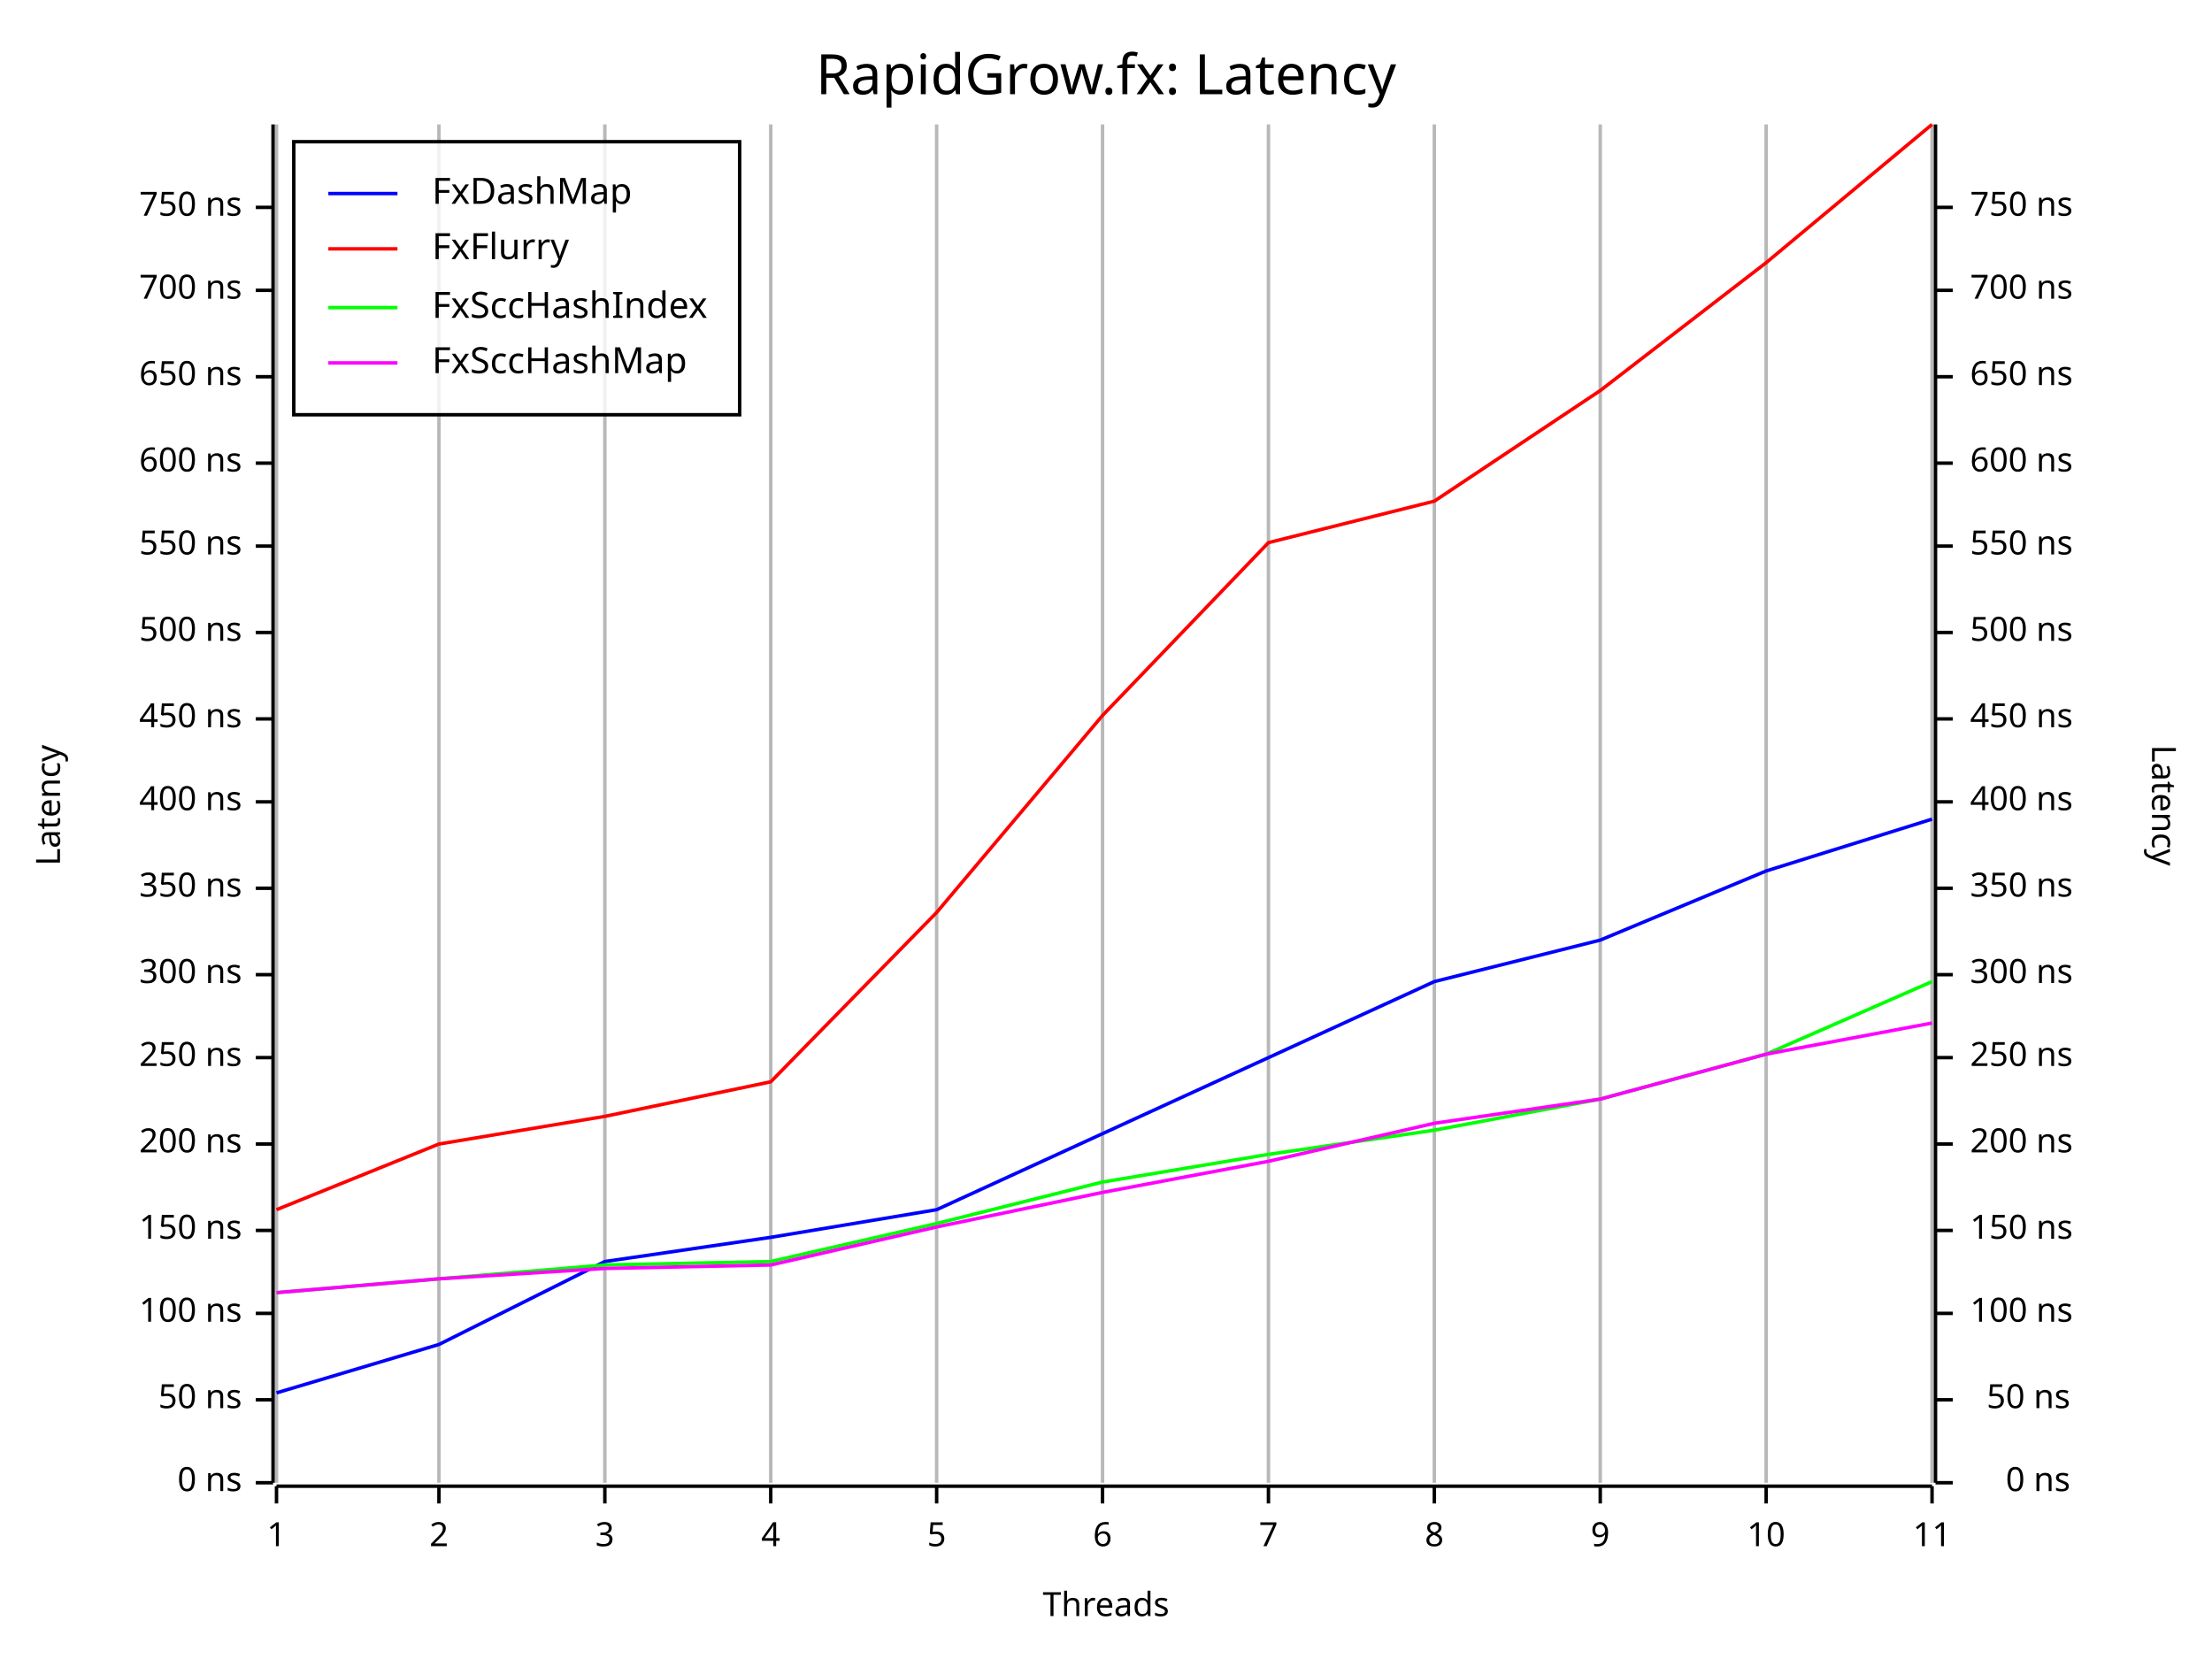
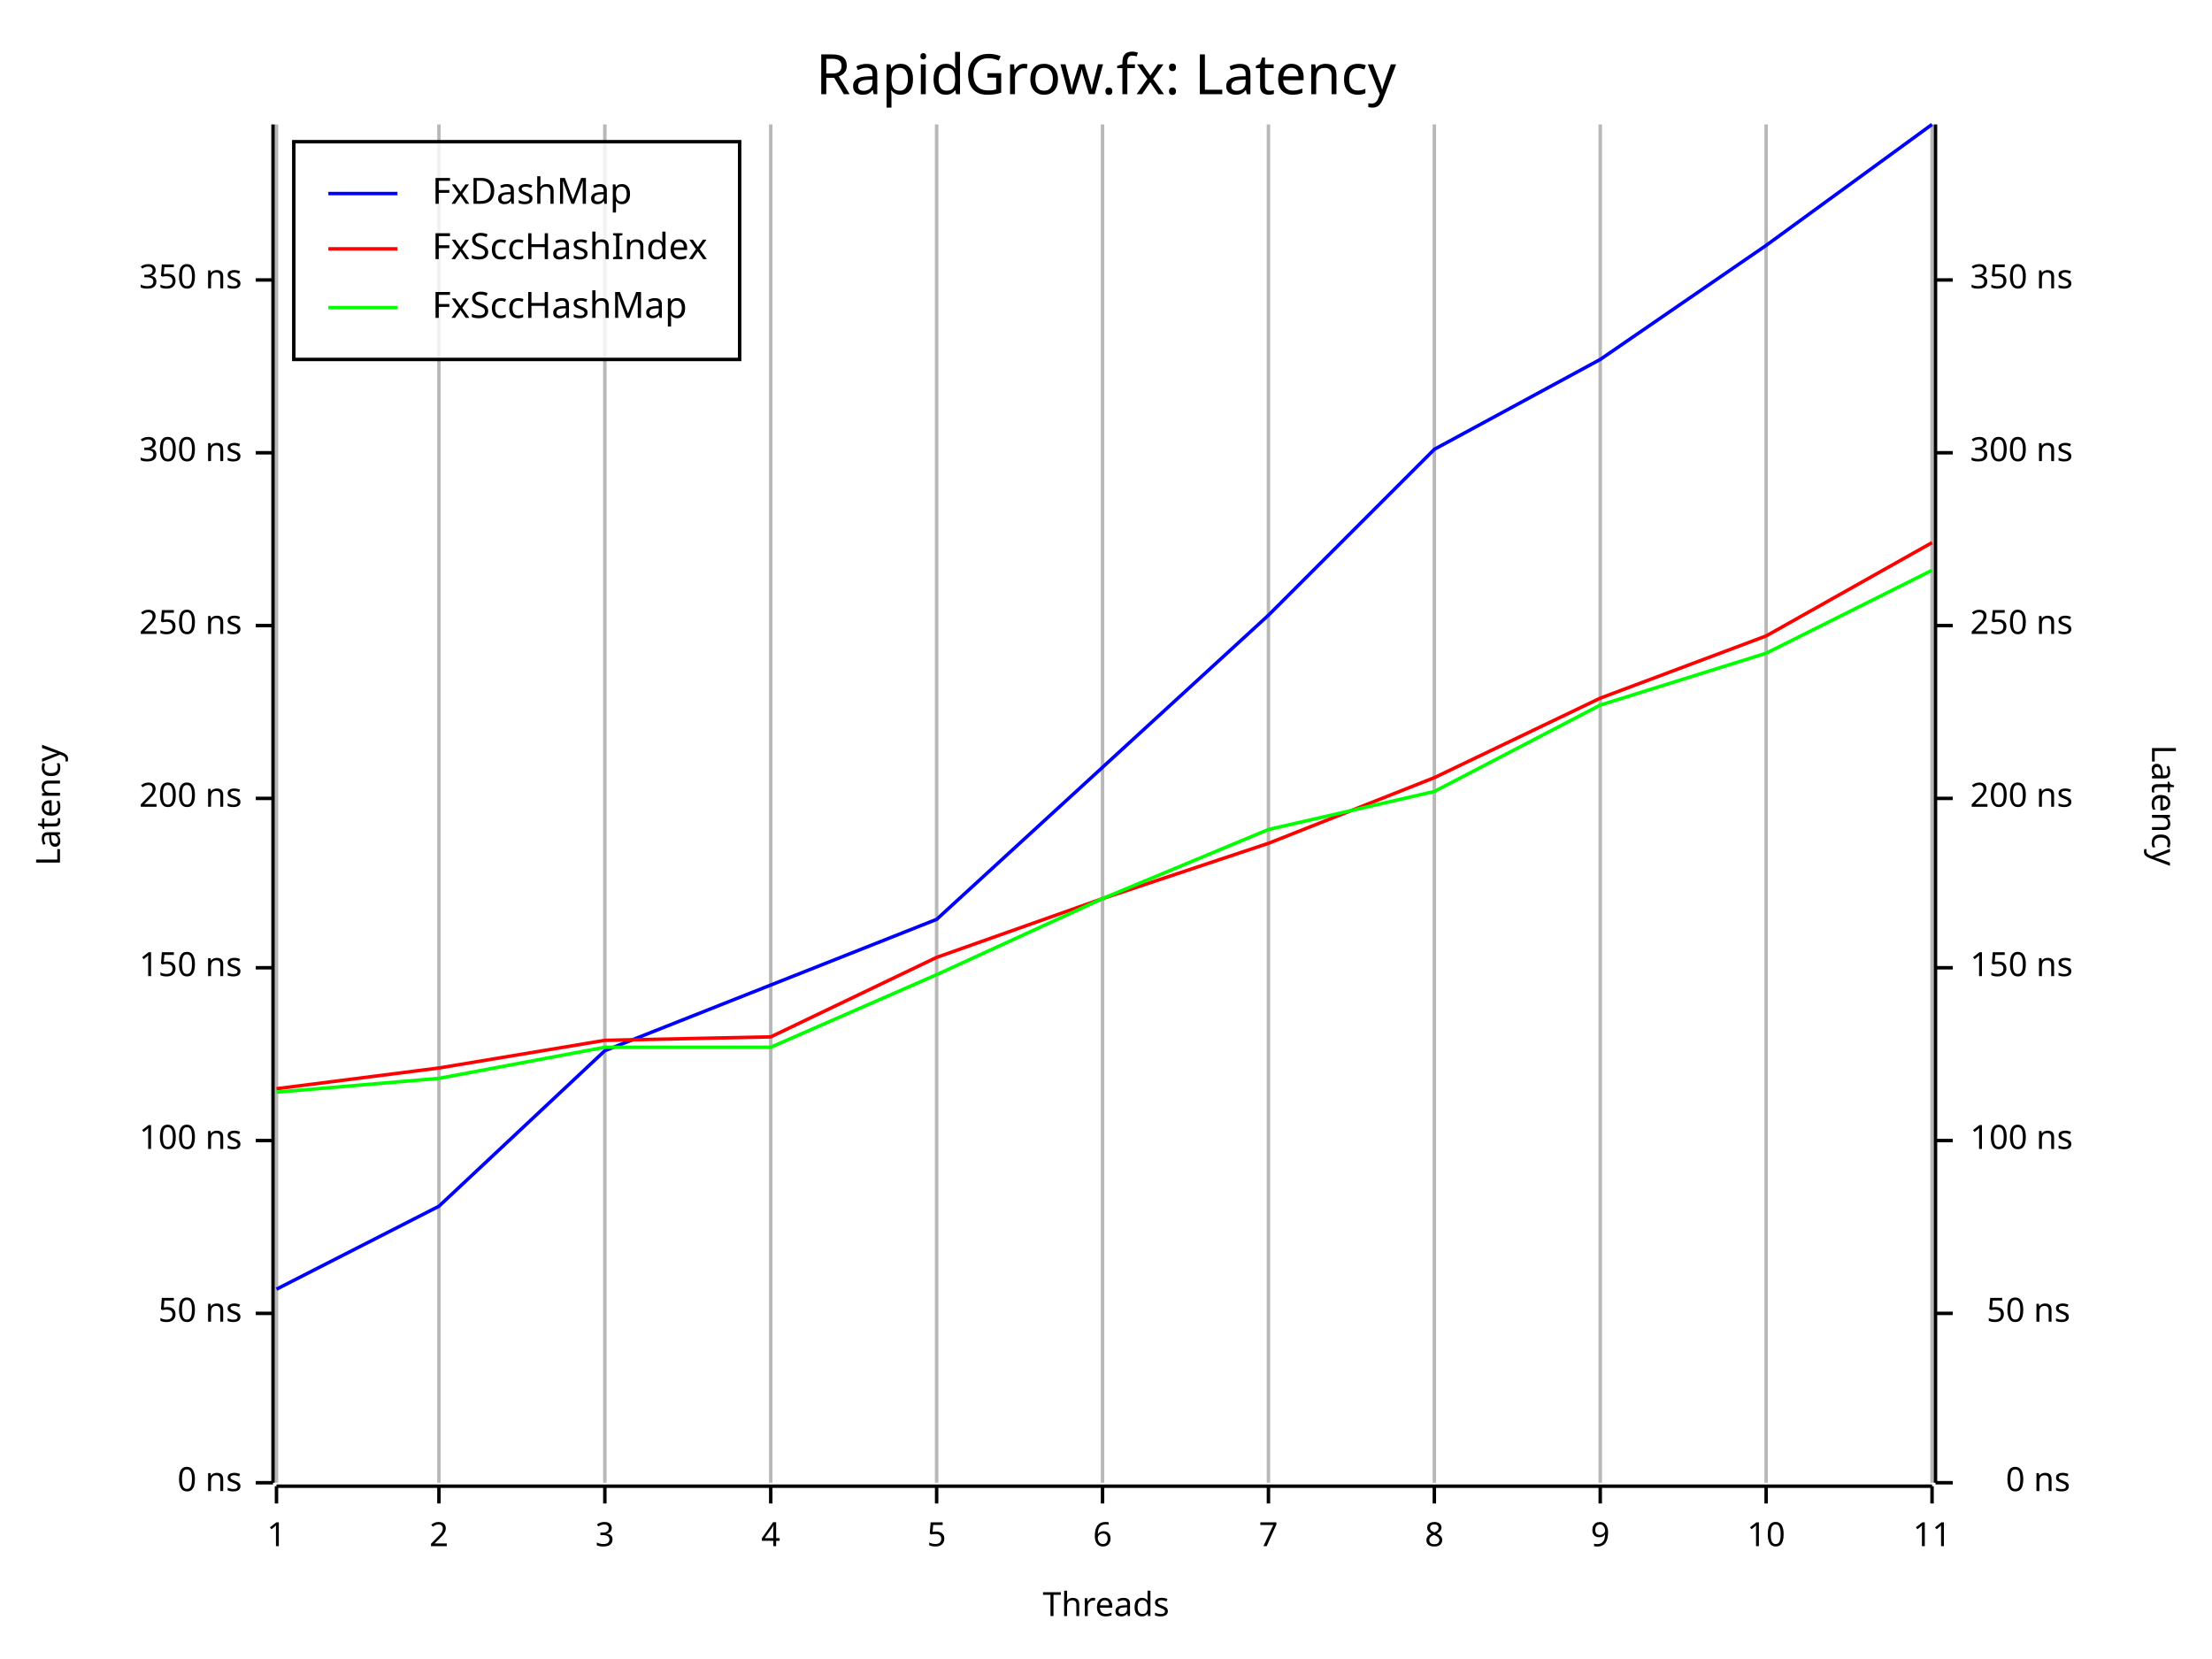
<svg xmlns="http://www.w3.org/2000/svg" width="640" height="480" viewBox="0 0 640 480">
  <rect x="0" y="0" width="640" height="480" opacity="1" fill="#FFFFFF" stroke="none" />
  <text x="320" y="15" dy="0.76em" text-anchor="middle" font-family="Fira Code" font-size="16.129" opacity="1" fill="#000000">
RapidGrow.fx: Latency
</text>
  <line opacity="0.1" stroke="#000000" stroke-width="1" x1="80" y1="429" x2="80" y2="36" />
  <line opacity="0.1" stroke="#000000" stroke-width="1" x1="127" y1="429" x2="127" y2="36" />
  <line opacity="0.1" stroke="#000000" stroke-width="1" x1="175" y1="429" x2="175" y2="36" />
  <line opacity="0.1" stroke="#000000" stroke-width="1" x1="223" y1="429" x2="223" y2="36" />
  <line opacity="0.1" stroke="#000000" stroke-width="1" x1="271" y1="429" x2="271" y2="36" />
  <line opacity="0.1" stroke="#000000" stroke-width="1" x1="319" y1="429" x2="319" y2="36" />
  <line opacity="0.1" stroke="#000000" stroke-width="1" x1="367" y1="429" x2="367" y2="36" />
  <line opacity="0.1" stroke="#000000" stroke-width="1" x1="415" y1="429" x2="415" y2="36" />
  <line opacity="0.1" stroke="#000000" stroke-width="1" x1="463" y1="429" x2="463" y2="36" />
  <line opacity="0.1" stroke="#000000" stroke-width="1" x1="511" y1="429" x2="511" y2="36" />
  <line opacity="0.1" stroke="#000000" stroke-width="1" x1="559" y1="429" x2="559" y2="36" />
  <text x="10" y="233" dy="0.76em" text-anchor="middle" font-family="sans-serif" font-size="9.677" opacity="1" fill="#000000" transform="rotate(270, 10, 233)">
Latency
</text>
  <text x="320" y="470" dy="-0.5ex" text-anchor="middle" font-family="sans-serif" font-size="9.677" opacity="1" fill="#000000">
Threads
</text>
  <text x="630" y="233" dy="0.76em" text-anchor="middle" font-family="sans-serif" font-size="9.677" opacity="1" fill="#000000" transform="rotate(90, 630, 233)">
Latency
</text>
  <line opacity="0.2" stroke="#000000" stroke-width="1" x1="80" y1="429" x2="80" y2="36" />
  <line opacity="0.2" stroke="#000000" stroke-width="1" x1="127" y1="429" x2="127" y2="36" />
  <line opacity="0.2" stroke="#000000" stroke-width="1" x1="175" y1="429" x2="175" y2="36" />
  <line opacity="0.2" stroke="#000000" stroke-width="1" x1="223" y1="429" x2="223" y2="36" />
  <line opacity="0.2" stroke="#000000" stroke-width="1" x1="271" y1="429" x2="271" y2="36" />
  <line opacity="0.2" stroke="#000000" stroke-width="1" x1="319" y1="429" x2="319" y2="36" />
  <line opacity="0.2" stroke="#000000" stroke-width="1" x1="367" y1="429" x2="367" y2="36" />
  <line opacity="0.2" stroke="#000000" stroke-width="1" x1="415" y1="429" x2="415" y2="36" />
  <line opacity="0.2" stroke="#000000" stroke-width="1" x1="463" y1="429" x2="463" y2="36" />
  <line opacity="0.2" stroke="#000000" stroke-width="1" x1="511" y1="429" x2="511" y2="36" />
  <line opacity="0.2" stroke="#000000" stroke-width="1" x1="559" y1="429" x2="559" y2="36" />
  <polyline fill="none" opacity="1" stroke="#000000" stroke-width="1" points="79,36 79,429 " />
  <text x="70" y="429" dy="0.5ex" text-anchor="end" font-family="sans-serif" font-size="9.677" opacity="1" fill="#000000">
0 ns
</text>
  <polyline fill="none" opacity="1" stroke="#000000" stroke-width="1" points="74,429 79,429 " />
-   <text x="70" y="405" dy="0.5ex" text-anchor="end" font-family="sans-serif" font-size="9.677" opacity="1" fill="#000000">
+   <text x="70" y="380" dy="0.5ex" text-anchor="end" font-family="sans-serif" font-size="9.677" opacity="1" fill="#000000">
50 ns
</text>
-   <polyline fill="none" opacity="1" stroke="#000000" stroke-width="1" points="74,405 79,405 " />
-   <text x="70" y="380" dy="0.5ex" text-anchor="end" font-family="sans-serif" font-size="9.677" opacity="1" fill="#000000">
+   <polyline fill="none" opacity="1" stroke="#000000" stroke-width="1" points="74,380 79,380 " />
+   <text x="70" y="330" dy="0.5ex" text-anchor="end" font-family="sans-serif" font-size="9.677" opacity="1" fill="#000000">
100 ns
</text>
-   <polyline fill="none" opacity="1" stroke="#000000" stroke-width="1" points="74,380 79,380 " />
-   <text x="70" y="356" dy="0.5ex" text-anchor="end" font-family="sans-serif" font-size="9.677" opacity="1" fill="#000000">
+   <polyline fill="none" opacity="1" stroke="#000000" stroke-width="1" points="74,330 79,330 " />
+   <text x="70" y="280" dy="0.5ex" text-anchor="end" font-family="sans-serif" font-size="9.677" opacity="1" fill="#000000">
150 ns
</text>
-   <polyline fill="none" opacity="1" stroke="#000000" stroke-width="1" points="74,356 79,356 " />
-   <text x="70" y="331" dy="0.5ex" text-anchor="end" font-family="sans-serif" font-size="9.677" opacity="1" fill="#000000">
+   <polyline fill="none" opacity="1" stroke="#000000" stroke-width="1" points="74,280 79,280 " />
+   <text x="70" y="231" dy="0.5ex" text-anchor="end" font-family="sans-serif" font-size="9.677" opacity="1" fill="#000000">
200 ns
</text>
-   <polyline fill="none" opacity="1" stroke="#000000" stroke-width="1" points="74,331 79,331 " />
-   <text x="70" y="306" dy="0.5ex" text-anchor="end" font-family="sans-serif" font-size="9.677" opacity="1" fill="#000000">
+   <polyline fill="none" opacity="1" stroke="#000000" stroke-width="1" points="74,231 79,231 " />
+   <text x="70" y="181" dy="0.5ex" text-anchor="end" font-family="sans-serif" font-size="9.677" opacity="1" fill="#000000">
250 ns
</text>
-   <polyline fill="none" opacity="1" stroke="#000000" stroke-width="1" points="74,306 79,306 " />
-   <text x="70" y="282" dy="0.5ex" text-anchor="end" font-family="sans-serif" font-size="9.677" opacity="1" fill="#000000">
+   <polyline fill="none" opacity="1" stroke="#000000" stroke-width="1" points="74,181 79,181 " />
+   <text x="70" y="131" dy="0.5ex" text-anchor="end" font-family="sans-serif" font-size="9.677" opacity="1" fill="#000000">
300 ns
</text>
-   <polyline fill="none" opacity="1" stroke="#000000" stroke-width="1" points="74,282 79,282 " />
-   <text x="70" y="257" dy="0.5ex" text-anchor="end" font-family="sans-serif" font-size="9.677" opacity="1" fill="#000000">
+   <polyline fill="none" opacity="1" stroke="#000000" stroke-width="1" points="74,131 79,131 " />
+   <text x="70" y="81" dy="0.5ex" text-anchor="end" font-family="sans-serif" font-size="9.677" opacity="1" fill="#000000">
350 ns
</text>
-   <polyline fill="none" opacity="1" stroke="#000000" stroke-width="1" points="74,257 79,257 " />
-   <text x="70" y="232" dy="0.5ex" text-anchor="end" font-family="sans-serif" font-size="9.677" opacity="1" fill="#000000">
- 400 ns
- </text>
-   <polyline fill="none" opacity="1" stroke="#000000" stroke-width="1" points="74,232 79,232 " />
-   <text x="70" y="208" dy="0.5ex" text-anchor="end" font-family="sans-serif" font-size="9.677" opacity="1" fill="#000000">
- 450 ns
- </text>
-   <polyline fill="none" opacity="1" stroke="#000000" stroke-width="1" points="74,208 79,208 " />
-   <text x="70" y="183" dy="0.5ex" text-anchor="end" font-family="sans-serif" font-size="9.677" opacity="1" fill="#000000">
- 500 ns
- </text>
-   <polyline fill="none" opacity="1" stroke="#000000" stroke-width="1" points="74,183 79,183 " />
-   <text x="70" y="158" dy="0.5ex" text-anchor="end" font-family="sans-serif" font-size="9.677" opacity="1" fill="#000000">
- 550 ns
- </text>
-   <polyline fill="none" opacity="1" stroke="#000000" stroke-width="1" points="74,158 79,158 " />
-   <text x="70" y="134" dy="0.5ex" text-anchor="end" font-family="sans-serif" font-size="9.677" opacity="1" fill="#000000">
- 600 ns
- </text>
-   <polyline fill="none" opacity="1" stroke="#000000" stroke-width="1" points="74,134 79,134 " />
-   <text x="70" y="109" dy="0.5ex" text-anchor="end" font-family="sans-serif" font-size="9.677" opacity="1" fill="#000000">
- 650 ns
- </text>
-   <polyline fill="none" opacity="1" stroke="#000000" stroke-width="1" points="74,109 79,109 " />
-   <text x="70" y="84" dy="0.5ex" text-anchor="end" font-family="sans-serif" font-size="9.677" opacity="1" fill="#000000">
- 700 ns
- </text>
-   <polyline fill="none" opacity="1" stroke="#000000" stroke-width="1" points="74,84 79,84 " />
-   <text x="70" y="60" dy="0.5ex" text-anchor="end" font-family="sans-serif" font-size="9.677" opacity="1" fill="#000000">
- 750 ns
- </text>
-   <polyline fill="none" opacity="1" stroke="#000000" stroke-width="1" points="74,60 79,60 " />
+   <polyline fill="none" opacity="1" stroke="#000000" stroke-width="1" points="74,81 79,81 " />
  <polyline fill="none" opacity="1" stroke="#000000" stroke-width="1" points="80,430 559,430 " />
  <text x="80" y="440" dy="0.76em" text-anchor="middle" font-family="sans-serif" font-size="9.677" opacity="1" fill="#000000">
1
</text>
  <polyline fill="none" opacity="1" stroke="#000000" stroke-width="1" points="80,430 80,435 " />
  <text x="127" y="440" dy="0.76em" text-anchor="middle" font-family="sans-serif" font-size="9.677" opacity="1" fill="#000000">
2
</text>
  <polyline fill="none" opacity="1" stroke="#000000" stroke-width="1" points="127,430 127,435 " />
  <text x="175" y="440" dy="0.76em" text-anchor="middle" font-family="sans-serif" font-size="9.677" opacity="1" fill="#000000">
3
</text>
  <polyline fill="none" opacity="1" stroke="#000000" stroke-width="1" points="175,430 175,435 " />
  <text x="223" y="440" dy="0.76em" text-anchor="middle" font-family="sans-serif" font-size="9.677" opacity="1" fill="#000000">
4
</text>
  <polyline fill="none" opacity="1" stroke="#000000" stroke-width="1" points="223,430 223,435 " />
  <text x="271" y="440" dy="0.76em" text-anchor="middle" font-family="sans-serif" font-size="9.677" opacity="1" fill="#000000">
5
</text>
  <polyline fill="none" opacity="1" stroke="#000000" stroke-width="1" points="271,430 271,435 " />
  <text x="319" y="440" dy="0.76em" text-anchor="middle" font-family="sans-serif" font-size="9.677" opacity="1" fill="#000000">
6
</text>
  <polyline fill="none" opacity="1" stroke="#000000" stroke-width="1" points="319,430 319,435 " />
  <text x="367" y="440" dy="0.76em" text-anchor="middle" font-family="sans-serif" font-size="9.677" opacity="1" fill="#000000">
7
</text>
  <polyline fill="none" opacity="1" stroke="#000000" stroke-width="1" points="367,430 367,435 " />
  <text x="415" y="440" dy="0.76em" text-anchor="middle" font-family="sans-serif" font-size="9.677" opacity="1" fill="#000000">
8
</text>
  <polyline fill="none" opacity="1" stroke="#000000" stroke-width="1" points="415,430 415,435 " />
  <text x="463" y="440" dy="0.76em" text-anchor="middle" font-family="sans-serif" font-size="9.677" opacity="1" fill="#000000">
9
</text>
  <polyline fill="none" opacity="1" stroke="#000000" stroke-width="1" points="463,430 463,435 " />
  <text x="511" y="440" dy="0.76em" text-anchor="middle" font-family="sans-serif" font-size="9.677" opacity="1" fill="#000000">
10
</text>
  <polyline fill="none" opacity="1" stroke="#000000" stroke-width="1" points="511,430 511,435 " />
  <text x="559" y="440" dy="0.76em" text-anchor="middle" font-family="sans-serif" font-size="9.677" opacity="1" fill="#000000">
11
</text>
  <polyline fill="none" opacity="1" stroke="#000000" stroke-width="1" points="559,430 559,435 " />
  <polyline fill="none" opacity="1" stroke="#000000" stroke-width="1" points="560,36 560,429 " />
  <text x="599" y="429" dy="0.5ex" text-anchor="end" font-family="sans-serif" font-size="9.677" opacity="1" fill="#000000">
0 ns
</text>
  <polyline fill="none" opacity="1" stroke="#000000" stroke-width="1" points="560,429 565,429 " />
-   <text x="599" y="405" dy="0.5ex" text-anchor="end" font-family="sans-serif" font-size="9.677" opacity="1" fill="#000000">
+   <text x="599" y="380" dy="0.5ex" text-anchor="end" font-family="sans-serif" font-size="9.677" opacity="1" fill="#000000">
50 ns
</text>
-   <polyline fill="none" opacity="1" stroke="#000000" stroke-width="1" points="560,405 565,405 " />
-   <text x="570" y="380" dy="0.5ex" text-anchor="start" font-family="sans-serif" font-size="9.677" opacity="1" fill="#000000">
+   <polyline fill="none" opacity="1" stroke="#000000" stroke-width="1" points="560,380 565,380 " />
+   <text x="570" y="330" dy="0.5ex" text-anchor="start" font-family="sans-serif" font-size="9.677" opacity="1" fill="#000000">
100 ns
</text>
-   <polyline fill="none" opacity="1" stroke="#000000" stroke-width="1" points="560,380 565,380 " />
-   <text x="570" y="356" dy="0.5ex" text-anchor="start" font-family="sans-serif" font-size="9.677" opacity="1" fill="#000000">
+   <polyline fill="none" opacity="1" stroke="#000000" stroke-width="1" points="560,330 565,330 " />
+   <text x="570" y="280" dy="0.5ex" text-anchor="start" font-family="sans-serif" font-size="9.677" opacity="1" fill="#000000">
150 ns
</text>
-   <polyline fill="none" opacity="1" stroke="#000000" stroke-width="1" points="560,356 565,356 " />
-   <text x="570" y="331" dy="0.5ex" text-anchor="start" font-family="sans-serif" font-size="9.677" opacity="1" fill="#000000">
+   <polyline fill="none" opacity="1" stroke="#000000" stroke-width="1" points="560,280 565,280 " />
+   <text x="570" y="231" dy="0.5ex" text-anchor="start" font-family="sans-serif" font-size="9.677" opacity="1" fill="#000000">
200 ns
</text>
-   <polyline fill="none" opacity="1" stroke="#000000" stroke-width="1" points="560,331 565,331 " />
-   <text x="570" y="306" dy="0.5ex" text-anchor="start" font-family="sans-serif" font-size="9.677" opacity="1" fill="#000000">
+   <polyline fill="none" opacity="1" stroke="#000000" stroke-width="1" points="560,231 565,231 " />
+   <text x="570" y="181" dy="0.5ex" text-anchor="start" font-family="sans-serif" font-size="9.677" opacity="1" fill="#000000">
250 ns
</text>
-   <polyline fill="none" opacity="1" stroke="#000000" stroke-width="1" points="560,306 565,306 " />
-   <text x="570" y="282" dy="0.5ex" text-anchor="start" font-family="sans-serif" font-size="9.677" opacity="1" fill="#000000">
+   <polyline fill="none" opacity="1" stroke="#000000" stroke-width="1" points="560,181 565,181 " />
+   <text x="570" y="131" dy="0.5ex" text-anchor="start" font-family="sans-serif" font-size="9.677" opacity="1" fill="#000000">
300 ns
</text>
-   <polyline fill="none" opacity="1" stroke="#000000" stroke-width="1" points="560,282 565,282 " />
-   <text x="570" y="257" dy="0.5ex" text-anchor="start" font-family="sans-serif" font-size="9.677" opacity="1" fill="#000000">
+   <polyline fill="none" opacity="1" stroke="#000000" stroke-width="1" points="560,131 565,131 " />
+   <text x="570" y="81" dy="0.5ex" text-anchor="start" font-family="sans-serif" font-size="9.677" opacity="1" fill="#000000">
350 ns
</text>
-   <polyline fill="none" opacity="1" stroke="#000000" stroke-width="1" points="560,257 565,257 " />
-   <text x="570" y="232" dy="0.5ex" text-anchor="start" font-family="sans-serif" font-size="9.677" opacity="1" fill="#000000">
- 400 ns
- </text>
-   <polyline fill="none" opacity="1" stroke="#000000" stroke-width="1" points="560,232 565,232 " />
-   <text x="570" y="208" dy="0.5ex" text-anchor="start" font-family="sans-serif" font-size="9.677" opacity="1" fill="#000000">
- 450 ns
- </text>
-   <polyline fill="none" opacity="1" stroke="#000000" stroke-width="1" points="560,208 565,208 " />
-   <text x="570" y="183" dy="0.5ex" text-anchor="start" font-family="sans-serif" font-size="9.677" opacity="1" fill="#000000">
- 500 ns
- </text>
-   <polyline fill="none" opacity="1" stroke="#000000" stroke-width="1" points="560,183 565,183 " />
-   <text x="570" y="158" dy="0.5ex" text-anchor="start" font-family="sans-serif" font-size="9.677" opacity="1" fill="#000000">
- 550 ns
- </text>
-   <polyline fill="none" opacity="1" stroke="#000000" stroke-width="1" points="560,158 565,158 " />
-   <text x="570" y="134" dy="0.5ex" text-anchor="start" font-family="sans-serif" font-size="9.677" opacity="1" fill="#000000">
- 600 ns
- </text>
-   <polyline fill="none" opacity="1" stroke="#000000" stroke-width="1" points="560,134 565,134 " />
-   <text x="570" y="109" dy="0.5ex" text-anchor="start" font-family="sans-serif" font-size="9.677" opacity="1" fill="#000000">
- 650 ns
- </text>
-   <polyline fill="none" opacity="1" stroke="#000000" stroke-width="1" points="560,109 565,109 " />
-   <text x="570" y="84" dy="0.5ex" text-anchor="start" font-family="sans-serif" font-size="9.677" opacity="1" fill="#000000">
- 700 ns
- </text>
-   <polyline fill="none" opacity="1" stroke="#000000" stroke-width="1" points="560,84 565,84 " />
-   <text x="570" y="60" dy="0.5ex" text-anchor="start" font-family="sans-serif" font-size="9.677" opacity="1" fill="#000000">
- 750 ns
- </text>
-   <polyline fill="none" opacity="1" stroke="#000000" stroke-width="1" points="560,60 565,60 " />
-   <polyline fill="none" opacity="1" stroke="#0000FF" stroke-width="1" points="80,403 127,389 175,365 223,358 271,350 319,328 367,306 415,284 463,272 511,252 559,237 " />
-   <polyline fill="none" opacity="1" stroke="#FF0000" stroke-width="1" points="80,350 127,331 175,323 223,313 271,264 319,207 367,157 415,145 463,113 511,76 559,36 " />
-   <polyline fill="none" opacity="1" stroke="#00FF00" stroke-width="1" points="80,374 127,370 175,366 223,365 271,354 319,342 367,334 415,327 463,318 511,305 559,284 " />
-   <polyline fill="none" opacity="1" stroke="#FF00FF" stroke-width="1" points="80,374 127,370 175,367 223,366 271,355 319,345 367,336 415,325 463,318 511,305 559,296 " />
-   <rect x="85" y="41" width="129" height="79" opacity="0.8" fill="#FFFFFF" stroke="none" />
-   <rect x="85" y="41" width="129" height="79" opacity="1" fill="none" stroke="#000000" />
+   <polyline fill="none" opacity="1" stroke="#000000" stroke-width="1" points="560,81 565,81 " />
+   <polyline fill="none" opacity="1" stroke="#0000FF" stroke-width="1" points="80,373 127,349 175,304 223,285 271,266 319,222 367,178 415,130 463,104 511,71 559,36 " />
+   <polyline fill="none" opacity="1" stroke="#FF0000" stroke-width="1" points="80,315 127,309 175,301 223,300 271,277 319,260 367,244 415,225 463,202 511,184 559,157 " />
+   <polyline fill="none" opacity="1" stroke="#00FF00" stroke-width="1" points="80,316 127,312 175,303 223,303 271,282 319,260 367,240 415,229 463,204 511,189 559,165 " />
+   <rect x="85" y="41" width="129" height="63" opacity="0.8" fill="#FFFFFF" stroke="none" />
+   <rect x="85" y="41" width="129" height="63" opacity="1" fill="none" stroke="#000000" />
  <text x="125" y="51" dy="0.76em" text-anchor="start" font-family="Fira Code" font-size="10.484" opacity="1" fill="#000000">
FxDashMap
</text>
  <text x="125" y="67" dy="0.76em" text-anchor="start" font-family="Fira Code" font-size="10.484" opacity="1" fill="#000000">
- FxFlurry
+ FxSccHashIndex
</text>
  <text x="125" y="84" dy="0.76em" text-anchor="start" font-family="Fira Code" font-size="10.484" opacity="1" fill="#000000">
- FxSccHashIndex
- </text>
-   <text x="125" y="100" dy="0.76em" text-anchor="start" font-family="Fira Code" font-size="10.484" opacity="1" fill="#000000">
FxSccHashMap
</text>
  <polyline fill="none" opacity="1" stroke="#0000FF" stroke-width="1" points="95,56 115,56 " />
  <polyline fill="none" opacity="1" stroke="#FF0000" stroke-width="1" points="95,72 115,72 " />
  <polyline fill="none" opacity="1" stroke="#00FF00" stroke-width="1" points="95,89 115,89 " />
-   <polyline fill="none" opacity="1" stroke="#FF00FF" stroke-width="1" points="95,105 115,105 " />
</svg>
